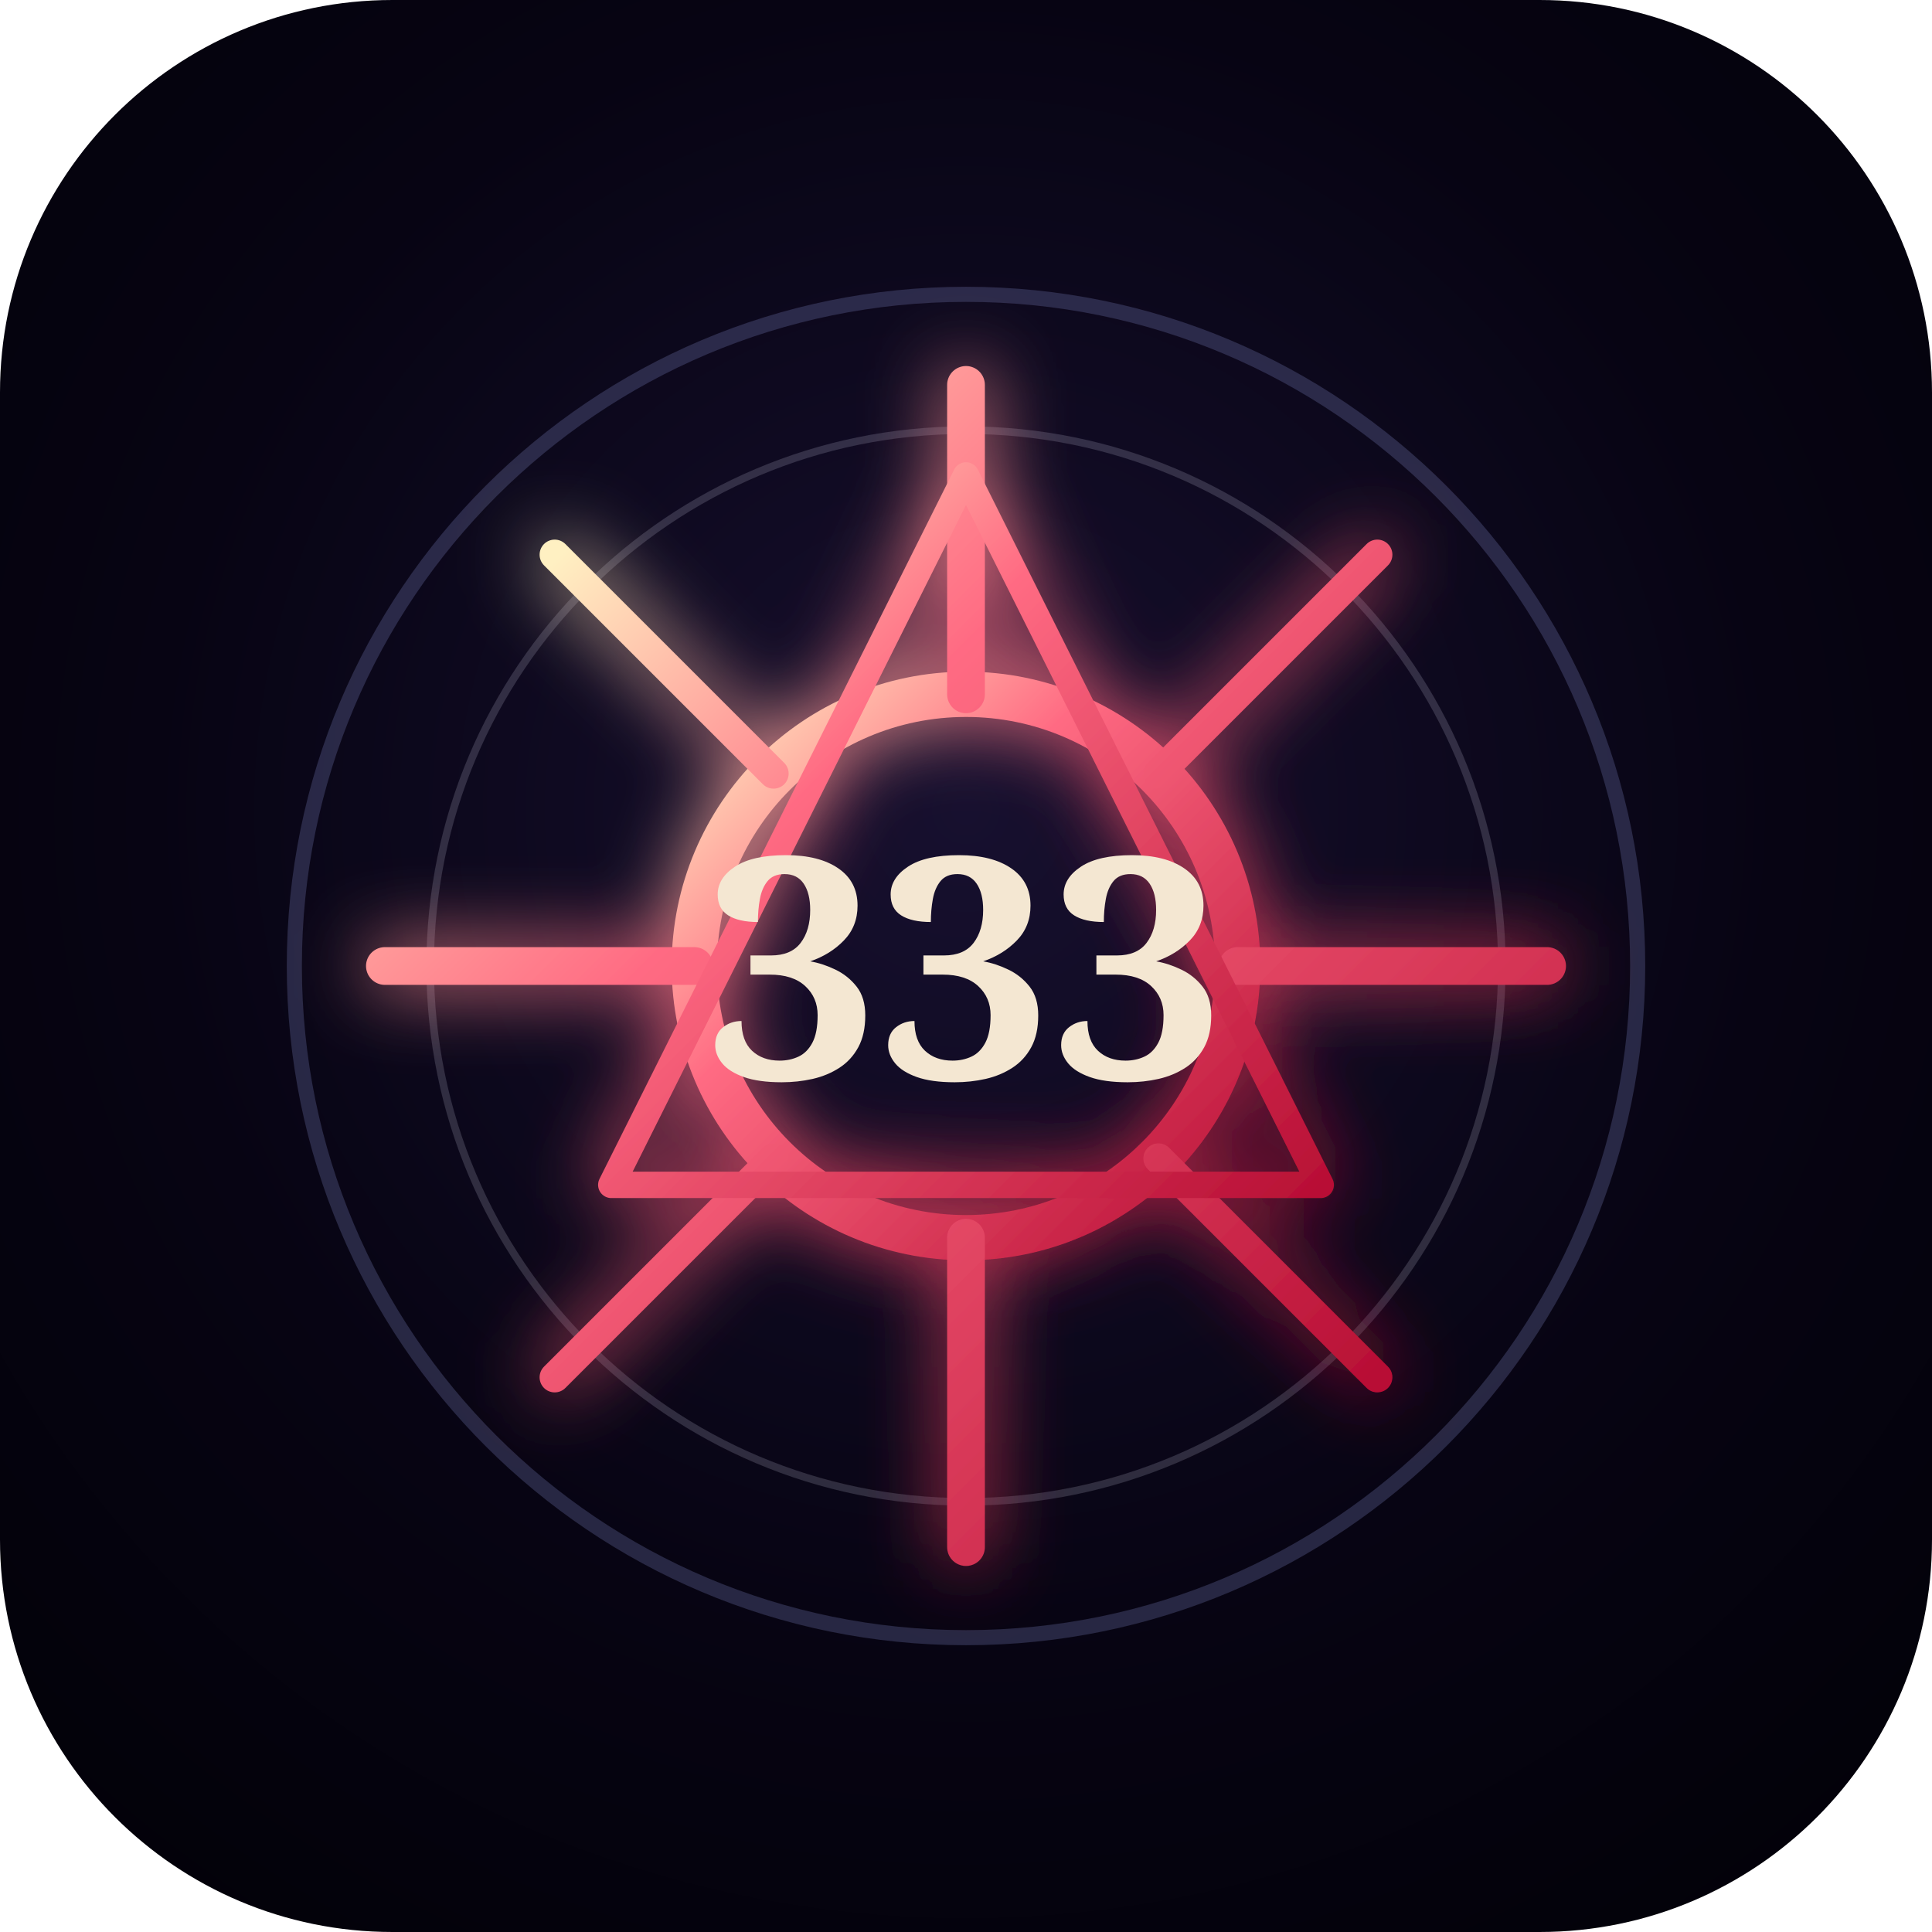
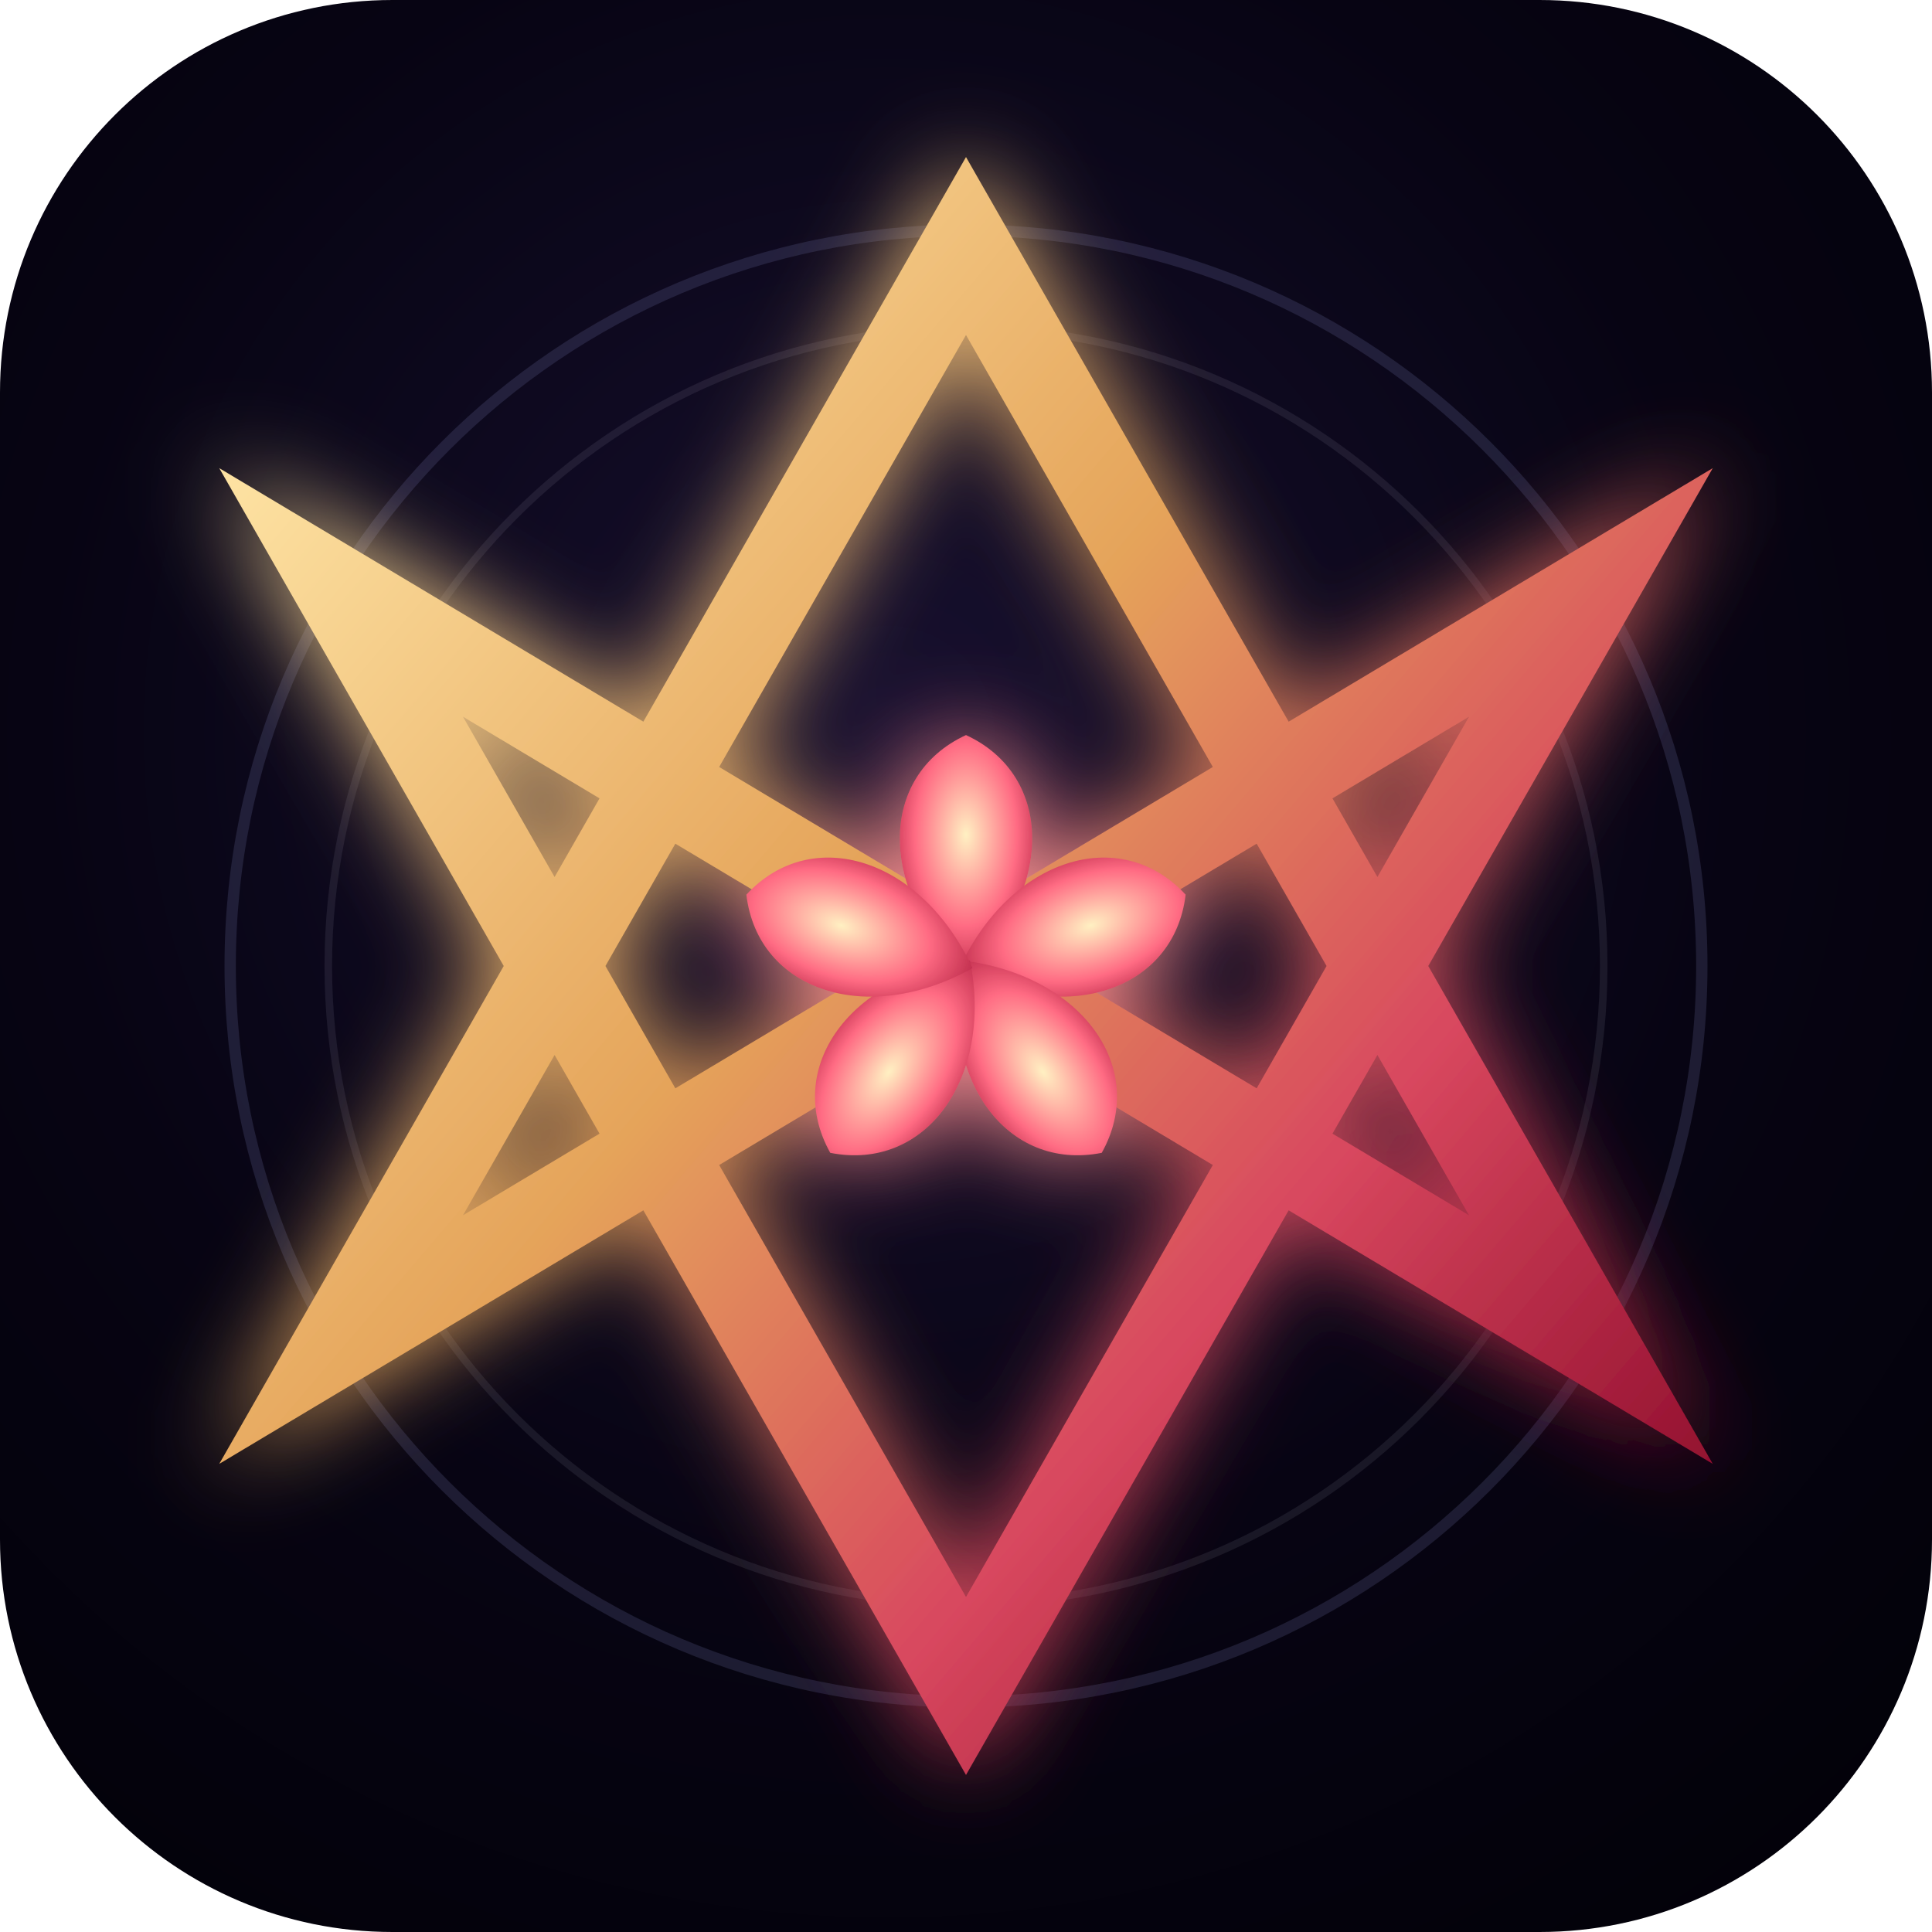
<svg xmlns="http://www.w3.org/2000/svg" viewBox="0 0 512 512" role="img" aria-labelledby="title desc">
  <defs>
-     <radialGradient id="bg" cx="50%" cy="42%" r="72%">
+     <radialGradient id="bg" cx="46%" cy="38%" r="78%">
      <stop offset="0" stop-color="#17102f" />
-       <stop offset="0.58" stop-color="#070413" />
+       <stop offset="0.56" stop-color="#070413" />
      <stop offset="1" stop-color="#020108" />
    </radialGradient>
    <linearGradient id="sigil" x1="0" y1="0" x2="1" y2="1">
+       <stop offset="0" stop-color="#ffe7a8" />
+       <stop offset="0.42" stop-color="#e5a45a" />
+       <stop offset="0.72" stop-color="#d8475e" />
+       <stop offset="1" stop-color="#8c0b2b" />
+     </linearGradient>
+     <radialGradient id="rose" cx="50%" cy="42%" r="70%">
      <stop offset="0" stop-color="#fff0c2" />
-       <stop offset="0.36" stop-color="#ff6b83" />
-       <stop offset="1" stop-color="#b80f35" />
-     </linearGradient>
-     <filter id="glow" x="-40%" y="-40%" width="180%" height="180%">
-       <feGaussianBlur stdDeviation="10" result="blur" />
+       <stop offset="0.55" stop-color="#ff6b83" />
+       <stop offset="1" stop-color="#9f0d31" />
+     </radialGradient>
+     <filter id="glow" x="-50%" y="-50%" width="200%" height="200%">
+       <feGaussianBlur stdDeviation="7" result="blur" />
      <feMerge>
        <feMergeNode in="blur" />
        <feMergeNode in="SourceGraphic" />
      </feMerge>
    </filter>
  </defs>
  <rect width="512" height="512" rx="104" fill="url(#bg)" />
-   <circle cx="256" cy="256" r="178" fill="none" stroke="#7982bd" stroke-opacity=".28" stroke-width="4" />
-   <circle cx="256" cy="256" r="142" fill="none" stroke="#d8dcf2" stroke-opacity=".18" stroke-width="2" />
-   <g filter="url(#glow)" fill="none" stroke="url(#sigil)" stroke-linecap="round" stroke-linejoin="round">
-     <circle cx="256" cy="256" r="72" stroke-width="12" />
-     <path d="M256 102v82M256 328v82M102 256h82M328 256h82" stroke-width="10" />
-     <path d="M147 147l58 58M307 307l58 58M365 147l-58 58M205 307l-58 58" stroke-width="8" />
-     <path d="M256 126l94 188H162z" stroke-width="7" />
+   <circle cx="256" cy="256" r="195" fill="none" stroke="#7f86bd" stroke-opacity=".19" stroke-width="3" />
+   <circle cx="256" cy="256" r="169" fill="none" stroke="#d8dcf2" stroke-opacity=".09" stroke-width="2" />
+   <g transform="translate(76 58) scale(1.8)" filter="url(#glow)">
+     <path d="M100 4 L8 165 L192 55 L100 216 L8 55 L192 165 Z" fill="none" stroke="url(#sigil)" stroke-width="13" stroke-linecap="butt" stroke-linejoin="miter" stroke-miterlimit="12" />
+     <defs>
+       <path id="petal" d="M100 111 C87 99 87 82 100 76 C113 82 113 99 100 111 Z" />
+     </defs>
+     <g fill="url(#rose)">
+       <use href="#petal" />
+       <use href="#petal" transform="rotate(72 100 110)" />
+       <use href="#petal" transform="rotate(144 100 110)" />
+       <use href="#petal" transform="rotate(216 100 110)" />
+       <use href="#petal" transform="rotate(288 100 110)" />
+     </g>
  </g>
-   <text x="256" y="286" text-anchor="middle" fill="#f4e7d2" font-family="Georgia,serif" font-size="82" font-weight="700">333</text>
</svg>
